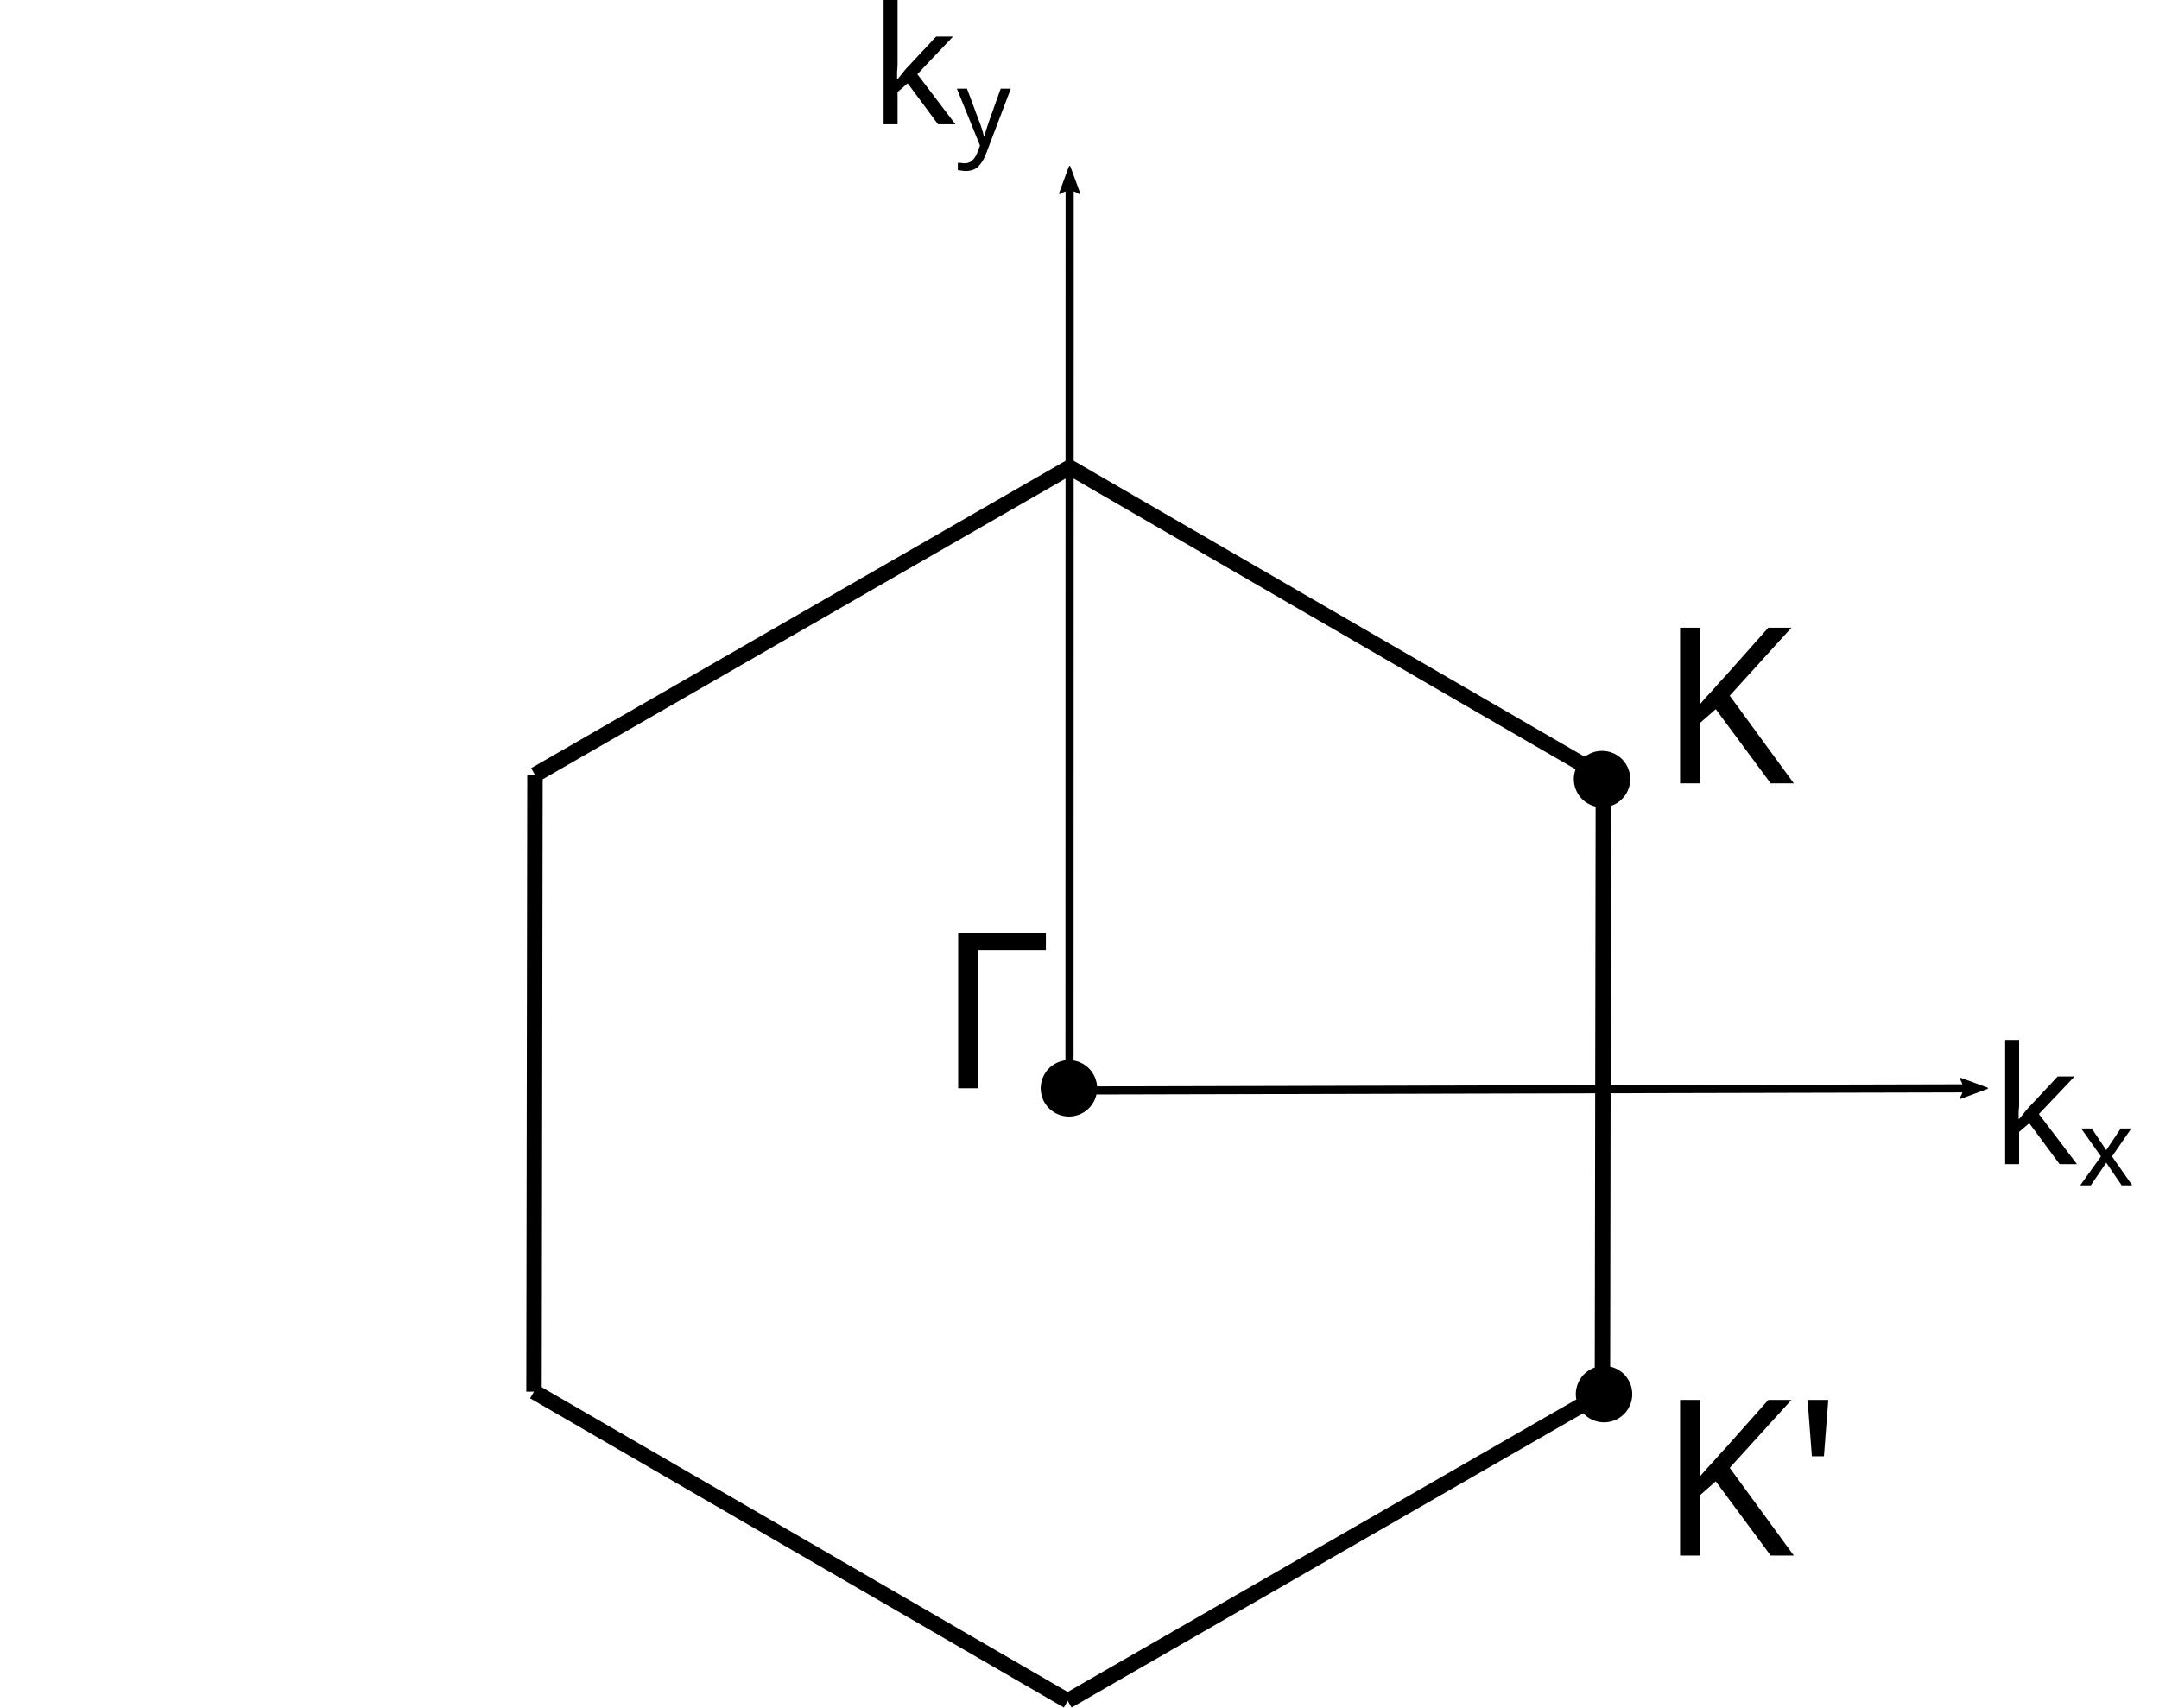
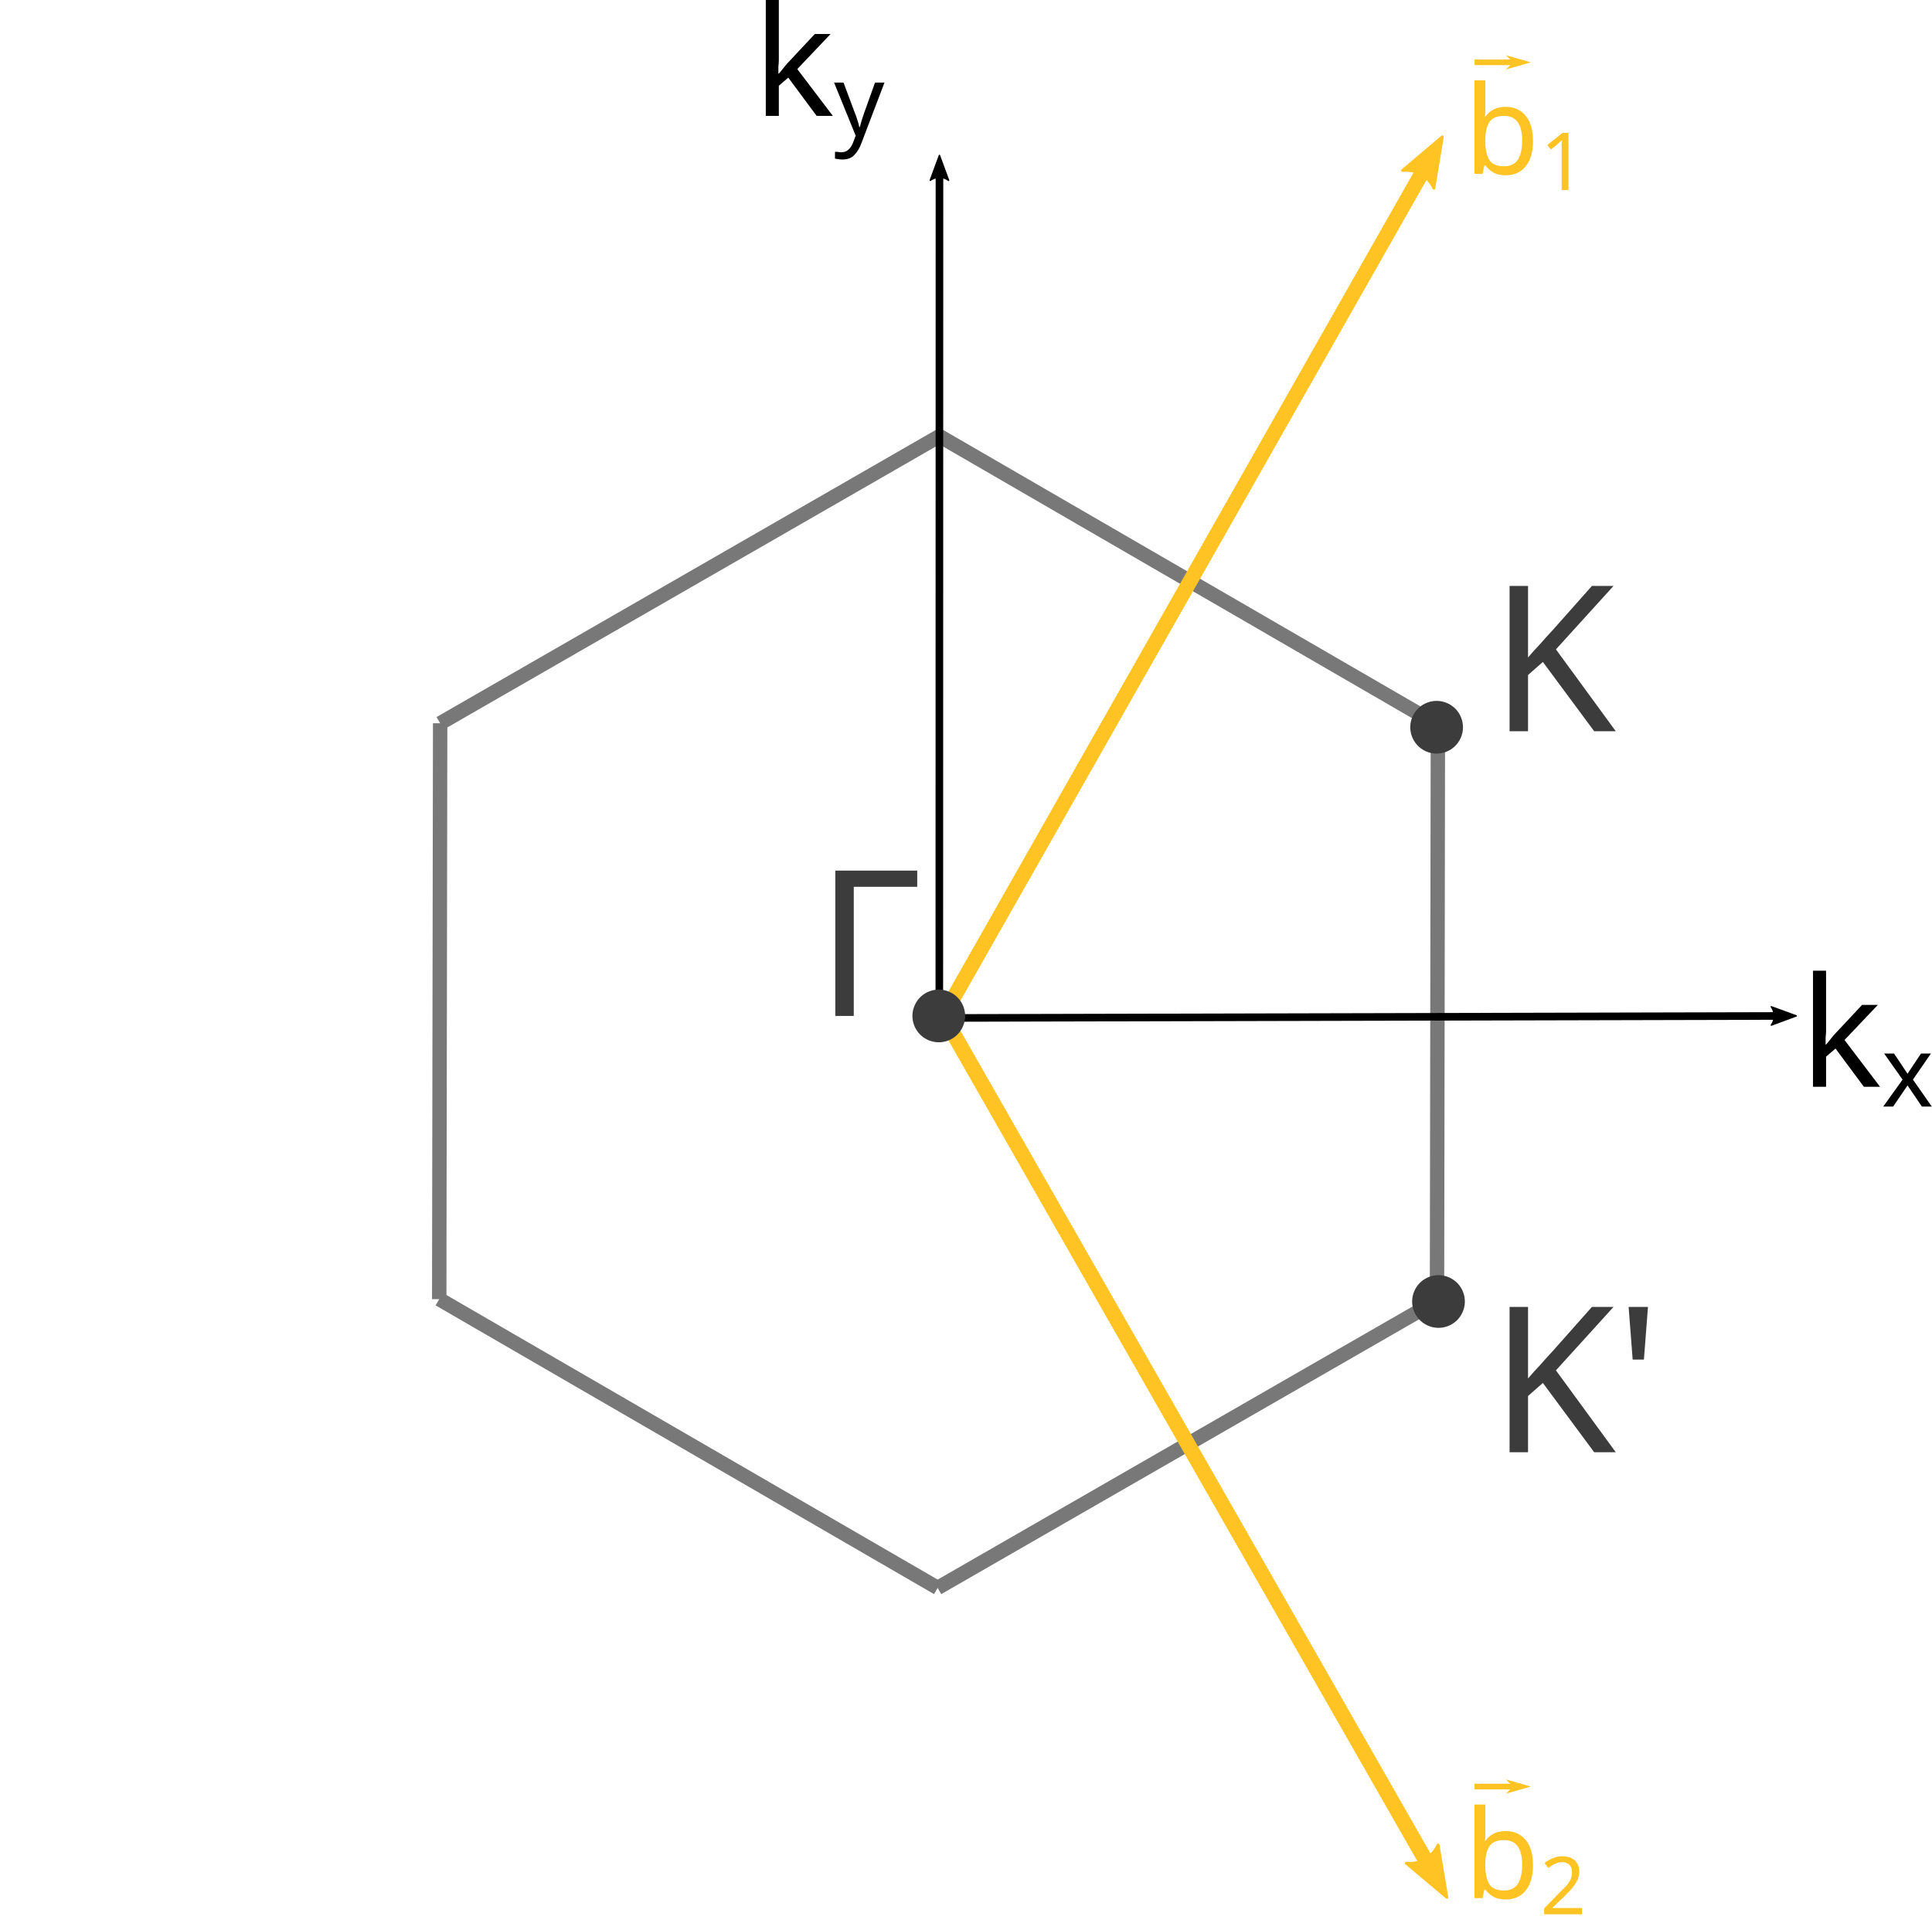
- <svg xmlns="http://www.w3.org/2000/svg" width="70mm" height="55.369mm" viewBox="0 0 70 55.369" version="1.1" id="svg5">
+ <svg xmlns="http://www.w3.org/2000/svg" width="67.078mm" height="66.776mm" viewBox="0 0 67.078 66.776" version="1.1" id="svg5">
  <defs id="defs2">
+     <rect x="-35.881" y="-29.298" width="271.462" height="292.501" id="rect8070" />
    <marker style="overflow:visible" id="Arrow2Send" refX="0" refY="0" orient="auto" viewBox="0 0 3.465 2.598" markerWidth="3.465" markerHeight="2.598" preserveAspectRatio="xMidYMid">
      <path transform="matrix(-0.3,0,0,-0.3,0.69,0)" d="M 8.719,4.034 -2.207,0.016 8.719,-4.002 c -1.745,2.372 -1.735,5.617 -6e-7,8.035 z" style="fill:context-stroke;fill-rule:evenodd;stroke:context-stroke;stroke-width:0.625;stroke-linejoin:round" id="path31852" />
    </marker>
    <marker style="overflow:visible" id="marker32352" refX="0" refY="0" orient="auto">
      <path transform="matrix(0.2,0,0,0.2,1.2,0)" style="fill:context-stroke;fill-rule:evenodd;stroke:context-stroke;stroke-width:1pt" d="M 0,0 5,-5 -12.5,0 5,5 Z" id="path32350" />
    </marker>
    <marker style="overflow:visible" id="Arrow1Send" refX="0" refY="0" orient="auto" viewBox="0 0 4.443 2.539" markerWidth="4.443" markerHeight="2.539" preserveAspectRatio="xMidYMid">
      <path transform="matrix(-0.2,0,0,-0.2,-1.2,0)" style="fill:context-stroke;fill-rule:evenodd;stroke:context-stroke;stroke-width:1pt" d="M 0,0 5,-5 -12.5,0 5,5 Z" id="path31834" />
    </marker>
    <marker style="overflow:visible" id="Arrow1Sstart" refX="0" refY="0" orient="auto" viewBox="0 0 4.443 2.539" markerWidth="4.443" markerHeight="2.539" preserveAspectRatio="xMidYMid">
      <path transform="matrix(0.2,0,0,0.2,1.2,0)" style="fill:context-stroke;fill-rule:evenodd;stroke:context-stroke;stroke-width:1pt" d="M 0,0 5,-5 -12.5,0 5,5 Z" id="path31831" />
    </marker>
    <rect x="37.795" y="491.339" width="113.386" height="75.591" id="rect26887" />
    <marker style="overflow:visible" id="Arrow1Sstart-8" refX="0" refY="0" orient="auto" viewBox="0 0 4.443 2.539" markerWidth="4.443" markerHeight="2.539" preserveAspectRatio="xMidYMid">
      <path transform="matrix(0.2,0,0,0.2,1.2,0)" style="fill:context-stroke;fill-rule:evenodd;stroke:context-stroke;stroke-width:1pt" d="M 0,0 5,-5 -12.5,0 5,5 Z" id="path31831-8" />
    </marker>
    <marker style="overflow:visible" id="Arrow1Sstart-9" refX="0" refY="0" orient="auto" viewBox="0 0 4.443 2.539" markerWidth="4.443" markerHeight="2.539" preserveAspectRatio="xMidYMid">
      <path transform="matrix(0.2,0,0,0.2,1.2,0)" style="fill:context-stroke;fill-rule:evenodd;stroke:context-stroke;stroke-width:1pt" d="M 0,0 5,-5 -12.5,0 5,5 Z" id="path31831-2" />
    </marker>
    <marker style="overflow:visible" id="Arrow1Sstart-2" refX="0" refY="0" orient="auto" viewBox="0 0 4.443 2.539" markerWidth="4.443" markerHeight="2.539" preserveAspectRatio="xMidYMid">
      <path transform="matrix(0.2,0,0,0.2,1.2,0)" style="fill:context-stroke;fill-rule:evenodd;stroke:context-stroke;stroke-width:1pt" d="M 0,0 5,-5 -12.5,0 5,5 Z" id="path31831-6" />
    </marker>
    <marker style="overflow:visible" id="Arrow1Sstart-3" refX="0" refY="0" orient="auto" viewBox="0 0 4.443 2.539" markerWidth="4.443" markerHeight="2.539" preserveAspectRatio="xMidYMid">
      <path transform="matrix(0.2,0,0,0.2,1.2,0)" style="fill:context-stroke;fill-rule:evenodd;stroke:context-stroke;stroke-width:1pt" d="M 0,0 5,-5 -12.5,0 5,5 Z" id="path31831-67" />
    </marker>
    <marker style="overflow:visible" id="Arrow1Sstart-29" refX="0" refY="0" orient="auto" viewBox="0 0 4.443 2.539" markerWidth="4.443" markerHeight="2.539" preserveAspectRatio="xMidYMid">
      <path transform="matrix(0.2,0,0,0.2,1.2,0)" style="fill:context-stroke;fill-rule:evenodd;stroke:context-stroke;stroke-width:1pt" d="M 0,0 5,-5 -12.5,0 5,5 Z" id="path31831-1" />
    </marker>
    <marker style="overflow:visible" id="Arrow1Send-7" refX="0" refY="0" orient="auto" viewBox="0 0 4.443 2.539" markerWidth="4.443" markerHeight="2.539" preserveAspectRatio="xMidYMid">
      <path transform="matrix(-0.2,0,0,-0.2,-1.2,0)" style="fill:context-stroke;fill-rule:evenodd;stroke:context-stroke;stroke-width:1pt" d="M 0,0 5,-5 -12.5,0 5,5 Z" id="path31834-6" />
    </marker>
+     <marker style="overflow:visible" id="Arrow1Sstart-7" refX="0" refY="0" orient="auto">
+       <path transform="matrix(0.2,0,0,0.2,1.2,0)" style="fill:context-stroke;fill-rule:evenodd;stroke:context-stroke;stroke-width:1pt" d="M 0,0 5,-5 -12.5,0 5,5 Z" id="path31831-5" />
+     </marker>
+     <marker style="overflow:visible" id="Arrow1Sstart-7-3" refX="0" refY="0" orient="auto">
+       <path transform="matrix(0.2,0,0,0.2,1.2,0)" style="fill:context-stroke;fill-rule:evenodd;stroke:context-stroke;stroke-width:1pt" d="M 0,0 5,-5 -12.5,0 5,5 Z" id="path31831-5-5" />
+     </marker>
+     <marker style="overflow:visible" id="Arrow1Sstart-7-2" refX="0" refY="0" orient="auto">
+       <path transform="matrix(0.2,0,0,0.2,1.2,0)" style="fill:context-stroke;fill-rule:evenodd;stroke:context-stroke;stroke-width:1pt" d="M 0,0 5,-5 -12.5,0 5,5 Z" id="path31831-5-7" />
+     </marker>
+     <marker style="overflow:visible" id="Arrow1Sstart-7-0" refX="0" refY="0" orient="auto">
+       <path transform="matrix(0.2,0,0,0.2,1.2,0)" style="fill:context-stroke;fill-rule:evenodd;stroke:context-stroke;stroke-width:1pt" d="M 0,0 5,-5 -12.5,0 5,5 Z" id="path31831-5-6" />
+     </marker>
  </defs>
-   <g id="layer1" transform="translate(-13.46126,-4.797773)">
-     <path style="fill:none;fill-opacity:1;stroke:#000000;stroke-width:0.5;stroke-linecap:butt;stroke-linejoin:miter;stroke-miterlimit:4;stroke-dasharray:none;stroke-opacity:1" d="m 30.806,29.923 -0.031,20" id="path1030-7" />
-     <path style="fill:none;fill-opacity:1;stroke:#000000;stroke-width:0.5;stroke-linecap:butt;stroke-linejoin:miter;stroke-miterlimit:4;stroke-dasharray:none;stroke-opacity:1" d="m 65.447,29.977 -0.031,20" id="path1030-79" />
-     <path style="fill:none;fill-opacity:1;stroke:#000000;stroke-width:0.5;stroke-linecap:butt;stroke-linejoin:miter;stroke-miterlimit:4;stroke-dasharray:none;stroke-opacity:1" d="m 48.079,59.95 c 17.336,-9.973 17.336,-9.973 17.336,-9.973" id="path2056-6-2" />
-     <path style="fill:none;fill-opacity:1;stroke:#000000;stroke-width:0.5;stroke-linecap:butt;stroke-linejoin:miter;stroke-miterlimit:4;stroke-dasharray:none;stroke-opacity:1" d="M 48.079,59.95 30.774,49.923" id="path2171-3-5" />
-     <path style="fill:none;fill-opacity:1;stroke:#000000;stroke-width:0.5;stroke-linecap:butt;stroke-linejoin:miter;stroke-miterlimit:4;stroke-dasharray:none;stroke-opacity:1" d="M 65.447,29.977 48.142,19.95" id="path2171-1" />
-     <path style="fill:none;fill-opacity:1;stroke:#000000;stroke-width:0.5;stroke-linecap:butt;stroke-linejoin:miter;stroke-miterlimit:4;stroke-dasharray:none;stroke-opacity:1" d="m 30.806,29.923 c 17.336,-9.973 17.336,-9.973 17.336,-9.973" id="path2056-6-3-8" />
-     <text xml:space="preserve" transform="scale(0.2645833)" id="text26885" style="font-style:normal;font-variant:normal;font-weight:normal;font-stretch:normal;font-size:40px;line-height:1.25;font-family:'Noto Serif Makasar';-inkscape-font-specification:'Noto Serif Makasar';white-space:pre;shape-inside:url(#rect26887);fill:#000000;fill-opacity:1;stroke:none" />
-     <text xml:space="preserve" style="font-style:normal;font-weight:normal;font-size:7.056px;line-height:1.25;font-family:sans-serif;fill:#000000;fill-opacity:1;stroke:none;stroke-width:0.265" x="67.247" y="30.2" id="text2879">
-       <tspan id="tspan2877" style="font-size:7.056px;stroke-width:0.265" x="67.247" y="30.2">K</tspan>
+   <g id="layer1" transform="translate(-52.5022,-4.940838)">
+     <path style="fill:none;fill-opacity:1;stroke:#787878;stroke-width:0.5;stroke-linecap:butt;stroke-linejoin:miter;stroke-miterlimit:4;stroke-dasharray:none;stroke-opacity:1" d="M 67.784,30.059 67.752,50.059" id="path1030-7" />
+     <path style="fill:none;fill-opacity:1;stroke:#787878;stroke-width:0.5;stroke-linecap:butt;stroke-linejoin:miter;stroke-miterlimit:4;stroke-dasharray:none;stroke-opacity:1" d="m 102.425,30.113 -0.031,20" id="path1030-79" />
+     <path style="fill:none;fill-opacity:1;stroke:#787878;stroke-width:0.5;stroke-linecap:butt;stroke-linejoin:miter;stroke-miterlimit:4;stroke-dasharray:none;stroke-opacity:1" d="m 85.057,60.086 c 17.336,-9.973 17.336,-9.973 17.336,-9.973" id="path2056-6-2" />
+     <path style="fill:none;fill-opacity:1;stroke:#787878;stroke-width:0.5;stroke-linecap:butt;stroke-linejoin:miter;stroke-miterlimit:4;stroke-dasharray:none;stroke-opacity:1" d="M 85.057,60.086 67.752,50.059" id="path2171-3-5" />
+     <path style="fill:none;fill-opacity:1;stroke:#787878;stroke-width:0.5;stroke-linecap:butt;stroke-linejoin:miter;stroke-miterlimit:4;stroke-dasharray:none;stroke-opacity:1" d="M 102.425,30.113 85.12,20.086" id="path2171-1" />
+     <path style="fill:none;fill-opacity:1;stroke:#787878;stroke-width:0.5;stroke-linecap:butt;stroke-linejoin:miter;stroke-miterlimit:4;stroke-dasharray:none;stroke-opacity:1" d="m 67.784,30.059 c 17.336,-9.973 17.336,-9.973 17.336,-9.973" id="path2056-6-3-8" />
+     <text xml:space="preserve" transform="scale(0.2645833)" id="text26885" style="font-style:normal;font-variant:normal;font-weight:normal;font-stretch:normal;font-size:40px;line-height:1.25;font-family:'Noto Serif Makasar';-inkscape-font-specification:'Noto Serif Makasar';white-space:pre;shape-inside:url(#rect26887);display:inline;fill:#000000;fill-opacity:1;stroke:none" />
+     <text xml:space="preserve" style="font-style:normal;font-weight:normal;font-size:7.056px;line-height:1.25;font-family:sans-serif;fill:#3c3c3c;fill-opacity:1;stroke:none;stroke-width:0.265" x="104.225" y="30.336" id="text2879">
+       <tspan id="tspan2877" style="font-size:7.056px;stroke-width:0.265;fill:#3c3c3c;fill-opacity:1" x="104.225" y="30.336">K</tspan>
    </text>
-     <text xml:space="preserve" style="font-style:normal;font-weight:normal;font-size:5.292px;line-height:1.25;font-family:sans-serif;fill:#000000;fill-opacity:1;stroke:none;stroke-width:0.265" x="78.019" y="42.548" id="text2879-3">
-       <tspan id="tspan2877-0" style="font-size:5.292px;stroke-width:0.265" x="78.019" y="42.548">k<tspan style="font-size:65%;baseline-shift:sub" id="tspan7632">x</tspan>
+     <text xml:space="preserve" style="font-style:normal;font-weight:normal;font-size:5.292px;line-height:1.25;font-family:sans-serif;fill:#000000;fill-opacity:1;stroke:none;stroke-width:0.265" x="114.997" y="42.684" id="text2879-3">
+       <tspan id="tspan2877-0" style="font-size:5.292px;stroke-width:0.265" x="114.997" y="42.684">k<tspan style="font-size:65%;baseline-shift:sub" id="tspan7632">x</tspan>
      </tspan>
    </text>
-     <text xml:space="preserve" style="font-style:normal;font-weight:normal;font-size:5.292px;line-height:1.25;font-family:sans-serif;fill:#000000;fill-opacity:1;stroke:none;stroke-width:0.265" x="41.657" y="8.828" id="text2879-3-3">
-       <tspan id="tspan2877-0-0" style="font-size:5.292px;stroke-width:0.265" x="41.657" y="8.828">k<tspan style="font-size:65%;baseline-shift:sub" id="tspan7630">y</tspan>
+     <text xml:space="preserve" style="font-style:normal;font-weight:normal;font-size:5.292px;line-height:1.25;font-family:sans-serif;fill:#000000;fill-opacity:1;stroke:none;stroke-width:0.265" x="78.635" y="8.965" id="text2879-3-3">
+       <tspan id="tspan2877-0-0" style="font-size:5.292px;stroke-width:0.265" x="78.635" y="8.965">k<tspan style="font-size:65%;baseline-shift:sub" id="tspan7630">y</tspan>
      </tspan>
    </text>
-     <text xml:space="preserve" style="font-style:normal;font-weight:normal;font-size:7.056px;line-height:1.25;font-family:sans-serif;fill:#000000;fill-opacity:1;stroke:none;stroke-width:0.265" x="67.247" y="55.238" id="text2883">
-       <tspan id="tspan2881" style="font-size:7.056px;stroke-width:0.265" x="67.247" y="55.238">K'</tspan>
+     <text xml:space="preserve" style="font-style:normal;font-weight:normal;font-size:7.056px;line-height:1.25;font-family:sans-serif;fill:#3c3c3c;fill-opacity:1;stroke:none;stroke-width:0.265" x="104.225" y="55.374" id="text2883">
+       <tspan id="tspan2881" style="font-size:7.056px;stroke-width:0.265;fill:#3c3c3c;fill-opacity:1" x="104.225" y="55.374">K'</tspan>
    </text>
-     <path style="fill:#000000;fill-opacity:1;stroke:none;stroke-width:0.416;stroke-opacity:1" id="path3126" d="m 65.023,30.893 a 0.914,0.914 0 0 1 -0.453,-1.21 0.914,0.914 0 0 1 1.209,-0.456 0.914,0.914 0 0 1 0.459,1.208 0.914,0.914 0 0 1 -1.206,0.462" />
-     <path style="fill:#000000;fill-opacity:1;stroke:none;stroke-width:0.416;stroke-opacity:1" id="path3126-7" d="m 65.088,50.836 a 0.914,0.914 0 0 1 -0.453,-1.21 0.914,0.914 0 0 1 1.209,-0.456 0.914,0.914 0 0 1 0.459,1.208 0.914,0.914 0 0 1 -1.206,0.462" />
-     <path style="fill:#000000;fill-opacity:1;stroke:none;stroke-width:0.416;stroke-opacity:1" id="path3126-5" d="m 47.738,40.919 a 0.914,0.914 0 0 1 -0.453,-1.21 0.914,0.914 0 0 1 1.209,-0.456 0.914,0.914 0 0 1 0.459,1.208 0.914,0.914 0 0 1 -1.206,0.462" />
-     <text xml:space="preserve" style="font-style:normal;font-weight:normal;font-size:7.056px;line-height:1.25;font-family:sans-serif;fill:#000000;fill-opacity:1;stroke:none;stroke-width:0.265" x="43.839" y="40.086" id="text3763">
-       <tspan id="tspan3765" x="43.839" y="40.086" style="font-size:7.056px">Γ</tspan>
+     <path style="fill:#3c3c3c;fill-opacity:1;stroke:none;stroke-width:0.416;stroke-opacity:1" id="path3126" d="m 102.001,31.029 a 0.914,0.914 0 0 1 -0.453,-1.21 0.914,0.914 0 0 1 1.209,-0.456 0.914,0.914 0 0 1 0.459,1.208 0.914,0.914 0 0 1 -1.206,0.462" />
+     <path style="fill:#3c3c3c;fill-opacity:1;stroke:none;stroke-width:0.416;stroke-opacity:1" id="path3126-7" d="m 102.066,50.972 a 0.914,0.914 0 0 1 -0.453,-1.21 0.914,0.914 0 0 1 1.209,-0.456 0.914,0.914 0 0 1 0.459,1.208 0.914,0.914 0 0 1 -1.206,0.462" />
+     <text xml:space="preserve" style="font-style:normal;font-weight:normal;font-size:7.056px;line-height:1.25;font-family:sans-serif;fill:#3c3c3c;fill-opacity:1;stroke:none;stroke-width:0.265" x="80.817" y="40.222" id="text3763">
+       <tspan id="tspan3765" x="80.817" y="40.222" style="font-size:7.056px;fill:#3c3c3c;fill-opacity:1">Γ</tspan>
    </text>
-     <path style="fill:none;stroke:#000000;stroke-width:0.264px;stroke-linecap:butt;stroke-linejoin:miter;stroke-opacity:1;marker-end:url(#Arrow2Send)" d="m 48.005,40.158 29.527,-0.071" id="path5407" />
-     <path style="fill:none;stroke:#000000;stroke-width:0.264px;stroke-linecap:butt;stroke-linejoin:miter;stroke-opacity:1;marker-end:url(#Arrow2Send)" d="m 48.137,40.086 0.005,-29.527" id="path5407-4" />
+     <path style="fill:none;stroke:#000000;stroke-width:0.264px;stroke-linecap:butt;stroke-linejoin:miter;stroke-opacity:1;marker-end:url(#Arrow2Send)" d="m 84.983,40.294 29.527,-0.071" id="path5407" />
+     <path style="fill:none;stroke:#000000;stroke-width:0.264px;stroke-linecap:butt;stroke-linejoin:miter;stroke-opacity:1;marker-end:url(#Arrow2Send)" d="m 85.115,40.222 0.005,-29.527" id="path5407-4" />
+     <path style="fill:none;stroke:#ffc324;stroke-width:0.519px;stroke-linecap:butt;stroke-linejoin:miter;stroke-opacity:1;marker-end:url(#Arrow2Send)" d="M 85.322,40.094 102.236,10.302" id="path2316-3" />
+     <path style="fill:none;stroke:#ffc324;stroke-width:0.528px;stroke-linecap:butt;stroke-linejoin:miter;stroke-opacity:1;marker-end:url(#Arrow2Send)" d="m 85.325,40.353 17.056,29.861" id="path2350-6" />
+     <text xml:space="preserve" style="font-style:normal;font-variant:normal;font-weight:normal;font-stretch:normal;font-size:4.286px;line-height:1.25;font-family:'Noto Serif Makasar';-inkscape-font-specification:'Noto Serif Makasar';fill:#ffc324;fill-opacity:1;stroke:none;stroke-width:0.205" x="103.336" y="10.125" id="text8256">
+       <tspan id="tspan8254" style="font-style:normal;font-variant:normal;font-weight:normal;font-stretch:normal;font-size:4.286px;font-family:'Noto Serif Makasar';-inkscape-font-specification:'Noto Serif Makasar';baseline-shift:sub;fill:#ffc324;fill-opacity:1;stroke-width:0.205" x="103.336" y="10.125">b<tspan style="font-size:65%;baseline-shift:sub;fill:#ffc324;fill-opacity:1" id="tspan5074">1</tspan>
+       </tspan>
+     </text>
+     <path style="fill:none;stroke:#ffc324;stroke-width:0.195;stroke-linecap:butt;stroke-linejoin:miter;stroke-miterlimit:4;stroke-dasharray:none;stroke-opacity:1;marker-start:url(#Arrow1Sstart-7)" d="m 105.305,7.106 c -1.605,0 -1.605,0 -1.605,0" id="path31594" />
+     <text xml:space="preserve" style="font-style:normal;font-variant:normal;font-weight:normal;font-stretch:normal;font-size:4.286px;line-height:1.25;font-family:'Noto Serif Makasar';-inkscape-font-specification:'Noto Serif Makasar';fill:#ffc324;fill-opacity:1;stroke:none;stroke-width:0.205" x="103.336" y="70.004" id="text8256-2">
+       <tspan id="tspan8254-6" style="font-style:normal;font-variant:normal;font-weight:normal;font-stretch:normal;font-size:4.286px;font-family:'Noto Serif Makasar';-inkscape-font-specification:'Noto Serif Makasar';baseline-shift:sub;fill:#ffc324;fill-opacity:1;stroke-width:0.205" x="103.336" y="70.004">b<tspan style="font-size:65%;baseline-shift:sub;fill:#ffc324;fill-opacity:1" id="tspan6064">2</tspan>
+       </tspan>
+     </text>
+     <path style="fill:#005f6a;stroke:#ffc324;stroke-width:0.195;stroke-linecap:butt;stroke-linejoin:miter;stroke-miterlimit:4;stroke-dasharray:none;stroke-opacity:1;marker-start:url(#Arrow1Sstart-7-0);fill-opacity:1" d="m 105.305,66.985 c -1.605,0 -1.605,0 -1.605,0" id="path31594-8" />
+     <text xml:space="preserve" transform="matrix(0.2645833,0,0,0.2645833,32.37217,4.940838)" id="text8068" style="font-style:normal;font-weight:normal;font-size:40px;line-height:1.25;font-family:sans-serif;white-space:pre;shape-inside:url(#rect8070);display:inline;fill:#000000;fill-opacity:1;stroke:none" />
+     <path style="fill:#3c3c3c;fill-opacity:1;stroke:none;stroke-width:0.416;stroke-opacity:1" id="path3126-5" d="m 84.716,41.055 a 0.914,0.914 0 0 1 -0.453,-1.21 0.914,0.914 0 0 1 1.209,-0.456 0.914,0.914 0 0 1 0.459,1.208 0.914,0.914 0 0 1 -1.206,0.462" />
  </g>
</svg>
